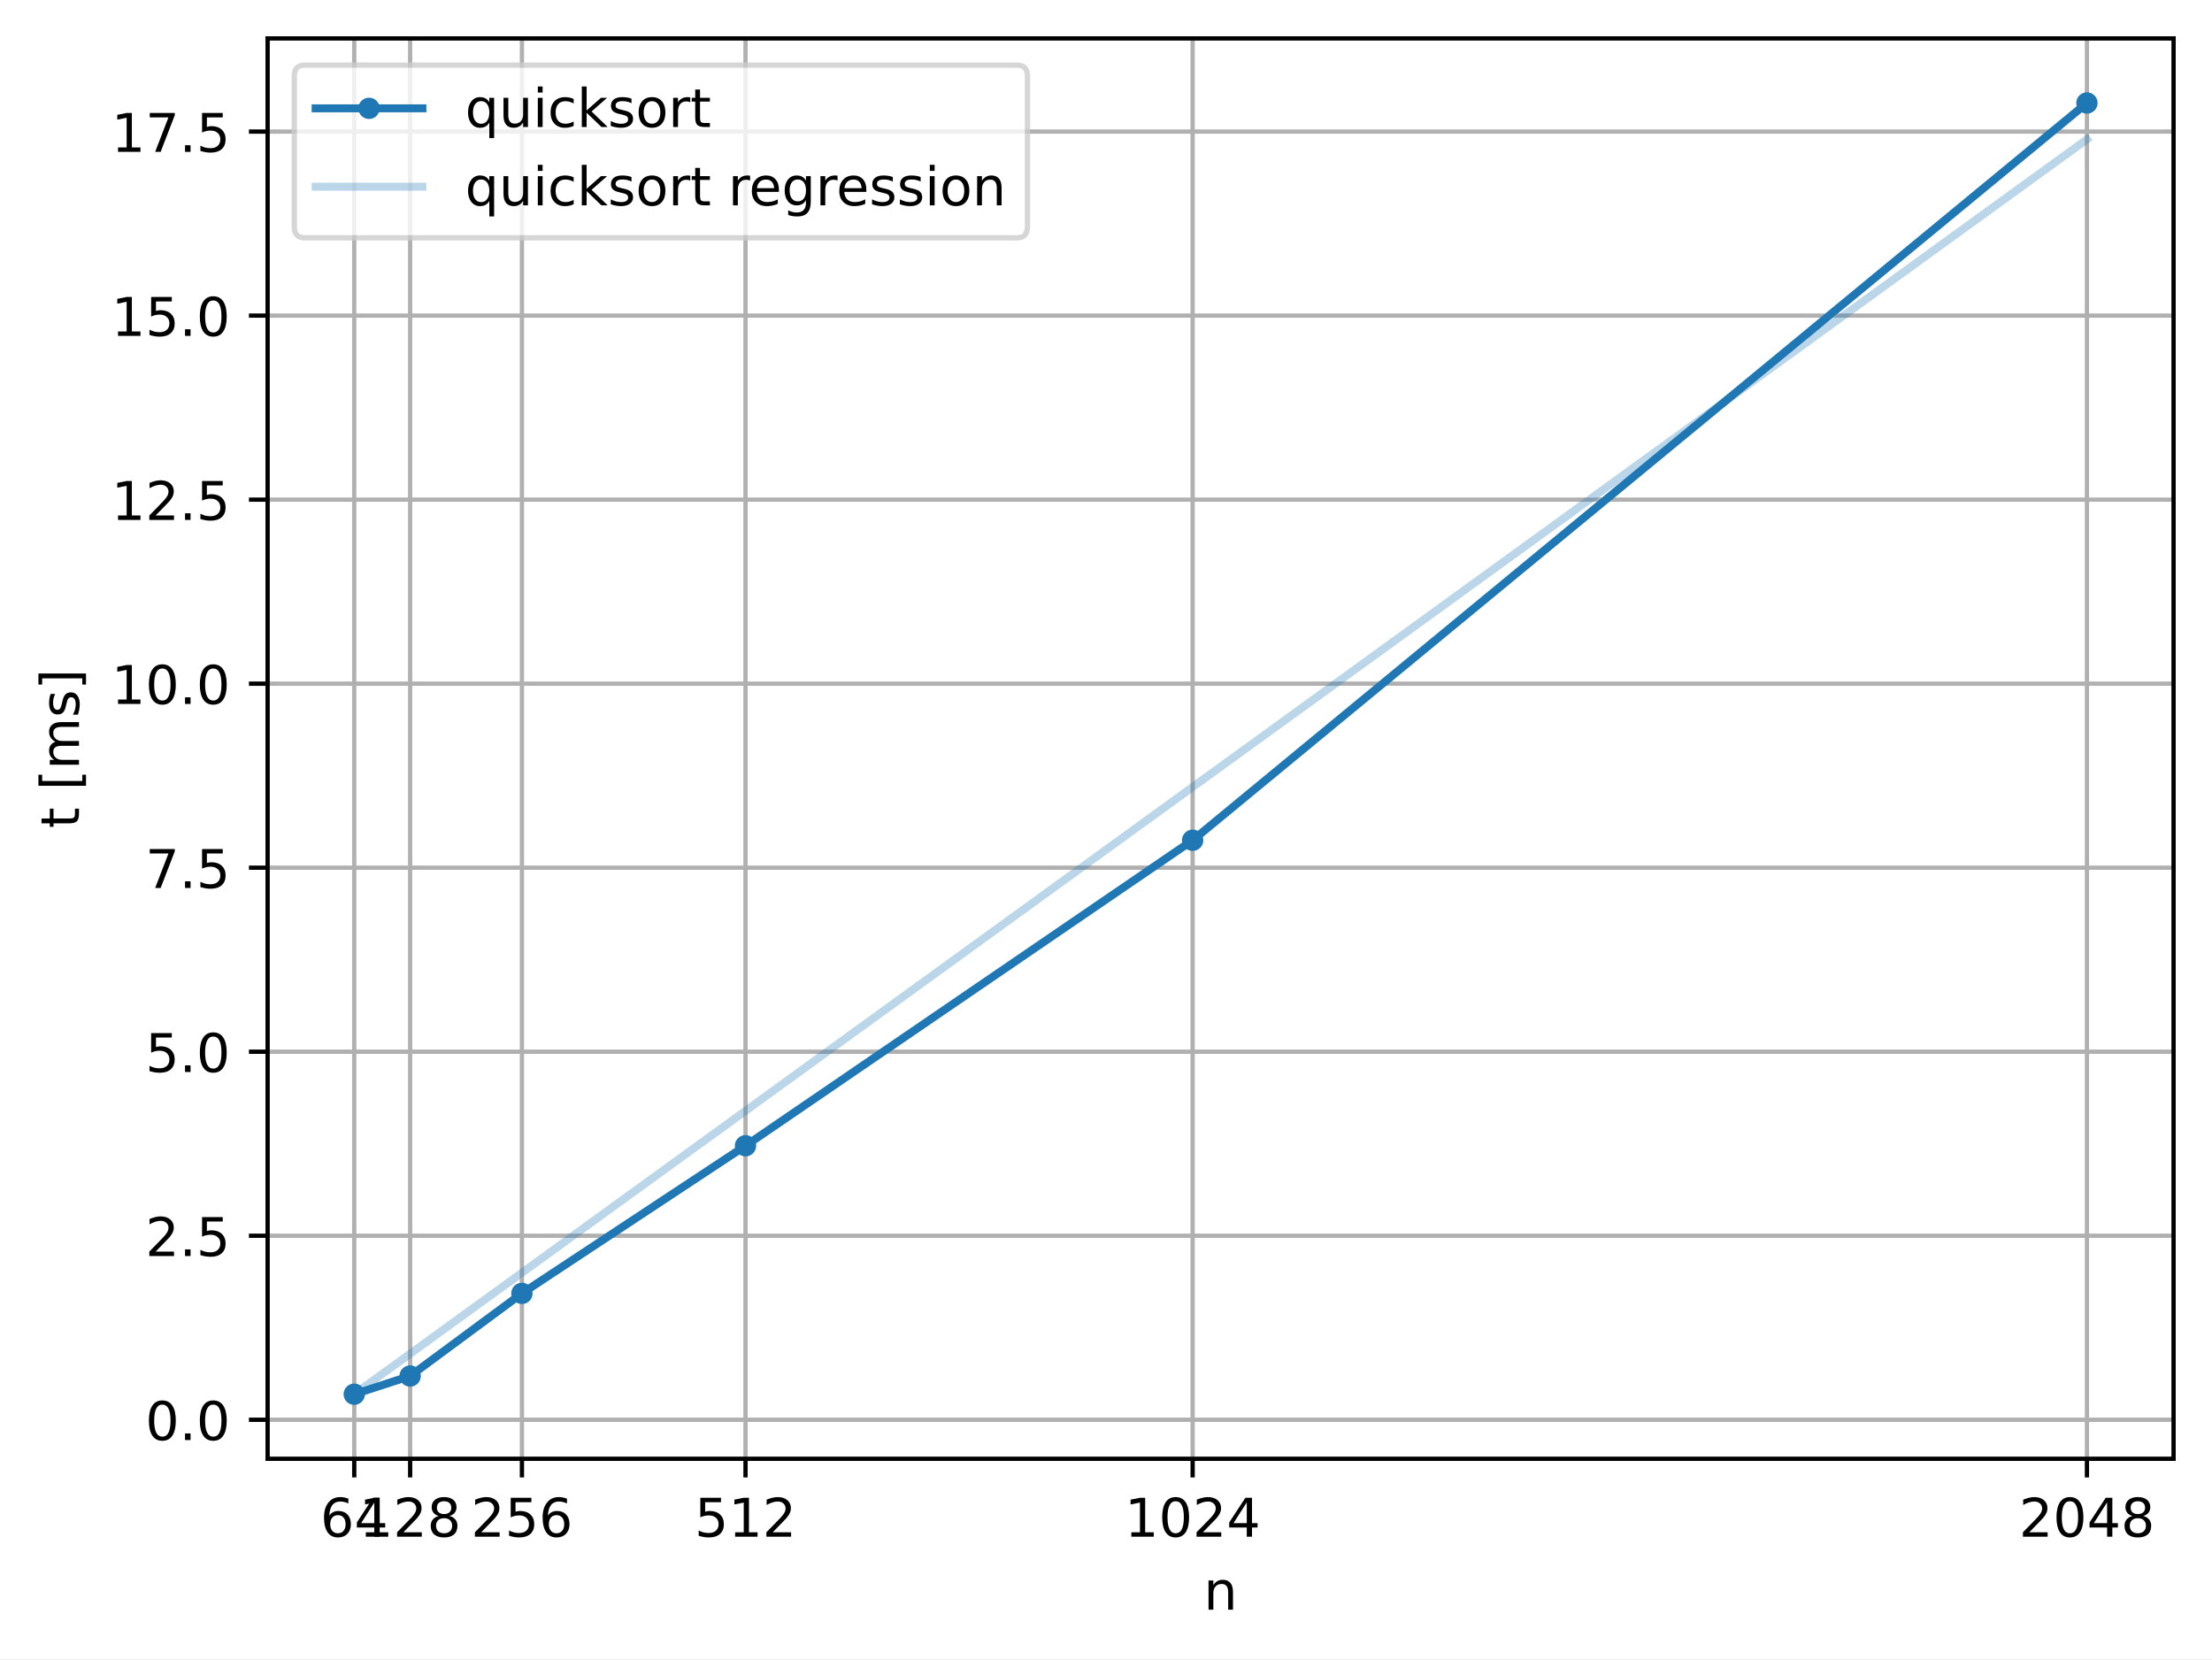
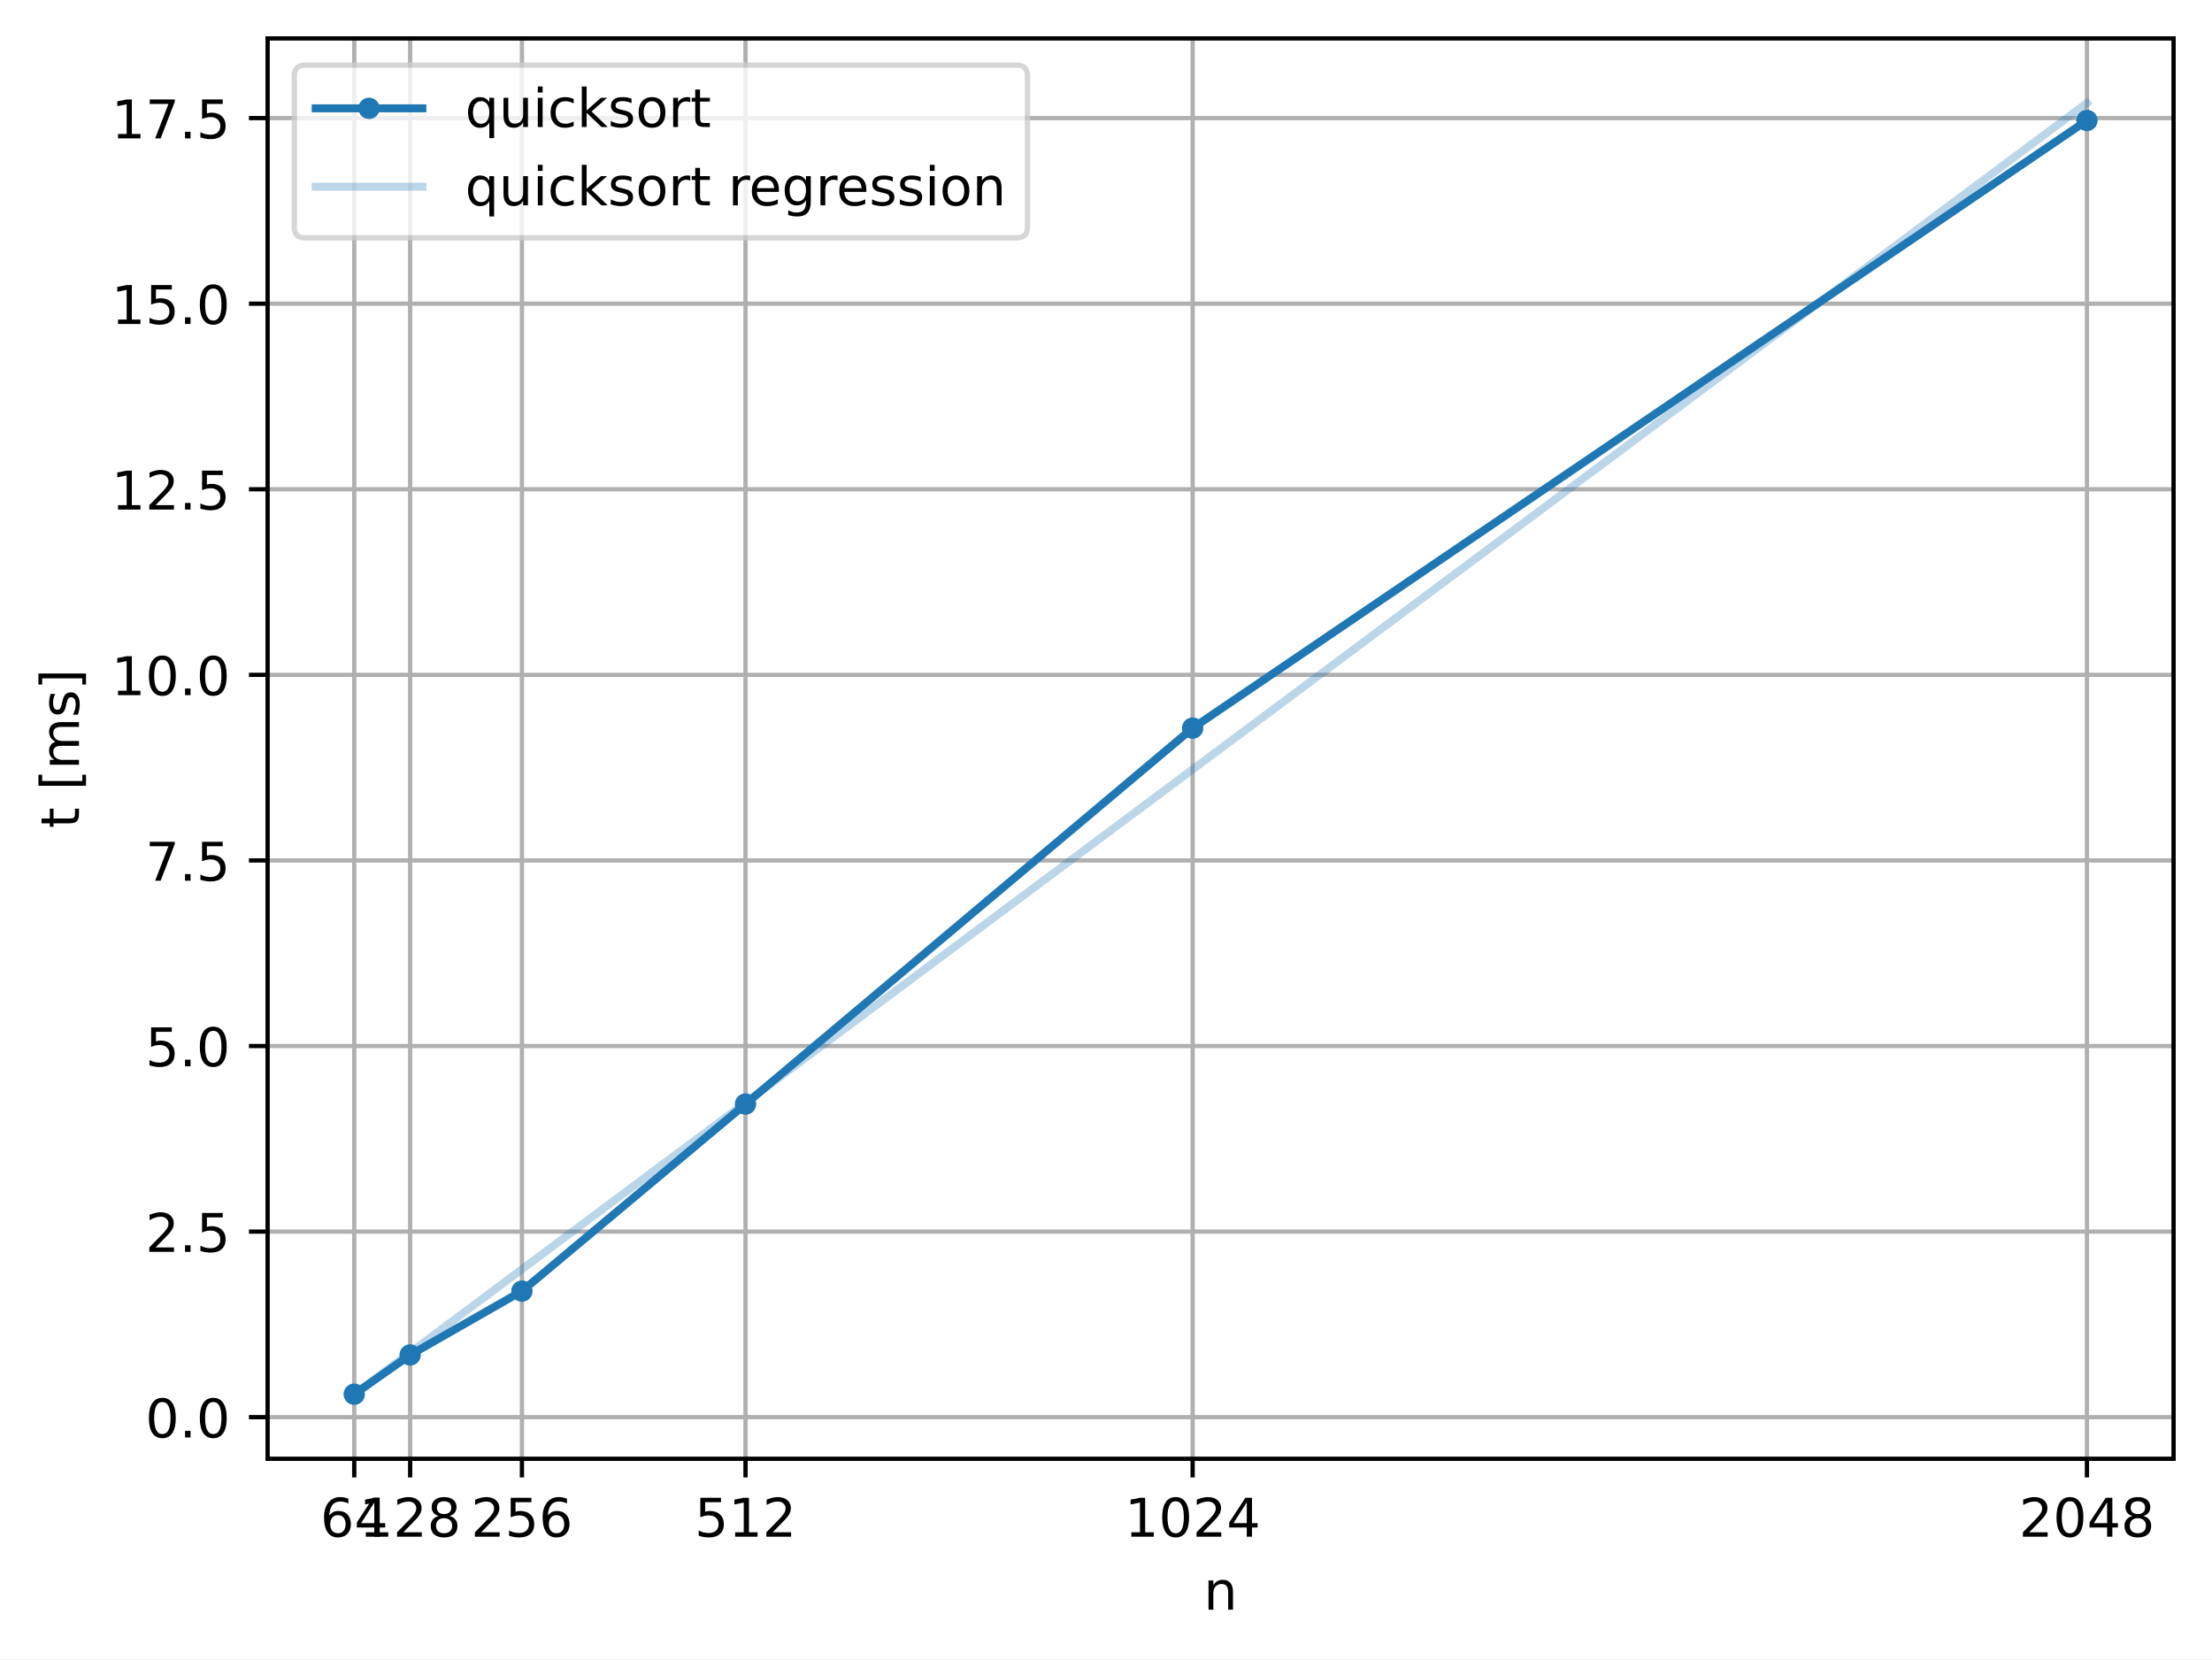
<svg xmlns="http://www.w3.org/2000/svg" xmlns:xlink="http://www.w3.org/1999/xlink" width="414.464pt" height="310.868pt" viewBox="0 0 414.464 310.868" version="1.1">
  <defs>
    <style type="text/css">*{stroke-linejoin: round; stroke-linecap: butt}</style>
  </defs>
  <g id="figure_1">
    <g id="patch_1">
      <path d="M 0 310.868  L 414.464 310.868  L 414.464 0  L 0 0  z " style="fill: #ffffff" />
    </g>
    <g id="axes_1">
      <g id="patch_2">
        <path d="M 50.144 273.312  L 407.264 273.312  L 407.264 7.2  L 50.144 7.2  z " style="fill: #ffffff" />
      </g>
      <g id="matplotlib.axis_1">
        <g id="xtick_1">
          <g id="line2d_1">
-             <path d="M 66.376 273.312  L 66.376 7.2  " clip-path="url(#p3345e42acf)" style="fill: none; stroke: #b0b0b0; stroke-width: 0.8; stroke-linecap: square" />
+             <path d="M 66.376 273.312  L 66.376 7.2  " clip-path="url(#p542476398e)" style="fill: none; stroke: #b0b0b0; stroke-width: 0.8; stroke-linecap: square" />
          </g>
          <g id="line2d_2">
            <defs>
-               <path id="m6597f5a14f" d="M 0 0  L 0 3.5  " style="stroke: #000000; stroke-width: 0.8" />
-             </defs>
-             <g>
-               <use xlink:href="#m6597f5a14f" x="66.376" y="273.312" style="stroke: #000000; stroke-width: 0.8" />
+               <path id="m79e275b2fa" d="M 0 0  L 0 3.5  " style="stroke: #000000; stroke-width: 0.8" />
+             </defs>
+             <g>
+               <use xlink:href="#m79e275b2fa" x="66.376" y="273.312" style="stroke: #000000; stroke-width: 0.8" />
            </g>
          </g>
          <g id="text_1">
            <g transform="translate(60.01398 287.9104) scale(0.1 -0.1)">
              <defs>
                <path id="DejaVuSans-36" d="M 2113 2584  Q 1688 2584 1439 2293  Q 1191 2003 1191 1497  Q 1191 994 1439 701  Q 1688 409 2113 409  Q 2538 409 2786 701  Q 3034 994 3034 1497  Q 3034 2003 2786 2293  Q 2538 2584 2113 2584  z M 3366 4563  L 3366 3988  Q 3128 4100 2886 4159  Q 2644 4219 2406 4219  Q 1781 4219 1451 3797  Q 1122 3375 1075 2522  Q 1259 2794 1537 2939  Q 1816 3084 2150 3084  Q 2853 3084 3261 2657  Q 3669 2231 3669 1497  Q 3669 778 3244 343  Q 2819 -91 2113 -91  Q 1303 -91 875 529  Q 447 1150 447 2328  Q 447 3434 972 4092  Q 1497 4750 2381 4750  Q 2619 4750 2861 4703  Q 3103 4656 3366 4563  z " transform="scale(0.015625)" />
                <path id="DejaVuSans-34" d="M 2419 4116  L 825 1625  L 2419 1625  L 2419 4116  z M 2253 4666  L 3047 4666  L 3047 1625  L 3713 1625  L 3713 1100  L 3047 1100  L 3047 0  L 2419 0  L 2419 1100  L 313 1100  L 313 1709  L 2253 4666  z " transform="scale(0.015625)" />
              </defs>
              <use xlink:href="#DejaVuSans-36" />
              <use xlink:href="#DejaVuSans-34" transform="translate(63.62305 0)" />
            </g>
          </g>
        </g>
        <g id="xtick_2">
          <g id="line2d_3">
-             <path d="M 76.849 273.312  L 76.849 7.2  " clip-path="url(#p3345e42acf)" style="fill: none; stroke: #b0b0b0; stroke-width: 0.8; stroke-linecap: square" />
+             <path d="M 76.849 273.312  L 76.849 7.2  " clip-path="url(#p542476398e)" style="fill: none; stroke: #b0b0b0; stroke-width: 0.8; stroke-linecap: square" />
          </g>
          <g id="line2d_4">
            <g>
-               <use xlink:href="#m6597f5a14f" x="76.849" y="273.312" style="stroke: #000000; stroke-width: 0.8" />
+               <use xlink:href="#m79e275b2fa" x="76.849" y="273.312" style="stroke: #000000; stroke-width: 0.8" />
            </g>
          </g>
          <g id="text_2">
            <g transform="translate(67.30545 287.9104) scale(0.1 -0.1)">
              <defs>
                <path id="DejaVuSans-31" d="M 794 531  L 1825 531  L 1825 4091  L 703 3866  L 703 4441  L 1819 4666  L 2450 4666  L 2450 531  L 3481 531  L 3481 0  L 794 0  L 794 531  z " transform="scale(0.015625)" />
                <path id="DejaVuSans-32" d="M 1228 531  L 3431 531  L 3431 0  L 469 0  L 469 531  Q 828 903 1448 1529  Q 2069 2156 2228 2338  Q 2531 2678 2651 2914  Q 2772 3150 2772 3378  Q 2772 3750 2511 3984  Q 2250 4219 1831 4219  Q 1534 4219 1204 4116  Q 875 4013 500 3803  L 500 4441  Q 881 4594 1212 4672  Q 1544 4750 1819 4750  Q 2544 4750 2975 4387  Q 3406 4025 3406 3419  Q 3406 3131 3298 2873  Q 3191 2616 2906 2266  Q 2828 2175 2409 1742  Q 1991 1309 1228 531  z " transform="scale(0.015625)" />
                <path id="DejaVuSans-38" d="M 2034 2216  Q 1584 2216 1326 1975  Q 1069 1734 1069 1313  Q 1069 891 1326 650  Q 1584 409 2034 409  Q 2484 409 2743 651  Q 3003 894 3003 1313  Q 3003 1734 2745 1975  Q 2488 2216 2034 2216  z M 1403 2484  Q 997 2584 770 2862  Q 544 3141 544 3541  Q 544 4100 942 4425  Q 1341 4750 2034 4750  Q 2731 4750 3128 4425  Q 3525 4100 3525 3541  Q 3525 3141 3298 2862  Q 3072 2584 2669 2484  Q 3125 2378 3379 2068  Q 3634 1759 3634 1313  Q 3634 634 3220 271  Q 2806 -91 2034 -91  Q 1263 -91 848 271  Q 434 634 434 1313  Q 434 1759 690 2068  Q 947 2378 1403 2484  z M 1172 3481  Q 1172 3119 1398 2916  Q 1625 2713 2034 2713  Q 2441 2713 2670 2916  Q 2900 3119 2900 3481  Q 2900 3844 2670 4047  Q 2441 4250 2034 4250  Q 1625 4250 1398 4047  Q 1172 3844 1172 3481  z " transform="scale(0.015625)" />
              </defs>
              <use xlink:href="#DejaVuSans-31" />
              <use xlink:href="#DejaVuSans-32" transform="translate(63.62305 0)" />
              <use xlink:href="#DejaVuSans-38" transform="translate(127.2461 0)" />
            </g>
          </g>
        </g>
        <g id="xtick_3">
          <g id="line2d_5">
-             <path d="M 97.795 273.312  L 97.795 7.2  " clip-path="url(#p3345e42acf)" style="fill: none; stroke: #b0b0b0; stroke-width: 0.8; stroke-linecap: square" />
+             <path d="M 97.795 273.312  L 97.795 7.2  " clip-path="url(#p542476398e)" style="fill: none; stroke: #b0b0b0; stroke-width: 0.8; stroke-linecap: square" />
          </g>
          <g id="line2d_6">
            <g>
-               <use xlink:href="#m6597f5a14f" x="97.795" y="273.312" style="stroke: #000000; stroke-width: 0.8" />
+               <use xlink:href="#m79e275b2fa" x="97.795" y="273.312" style="stroke: #000000; stroke-width: 0.8" />
            </g>
          </g>
          <g id="text_3">
            <g transform="translate(88.25091 287.9104) scale(0.1 -0.1)">
              <defs>
                <path id="DejaVuSans-35" d="M 691 4666  L 3169 4666  L 3169 4134  L 1269 4134  L 1269 2991  Q 1406 3038 1543 3061  Q 1681 3084 1819 3084  Q 2600 3084 3056 2656  Q 3513 2228 3513 1497  Q 3513 744 3044 326  Q 2575 -91 1722 -91  Q 1428 -91 1123 -41  Q 819 9 494 109  L 494 744  Q 775 591 1075 516  Q 1375 441 1709 441  Q 2250 441 2565 725  Q 2881 1009 2881 1497  Q 2881 1984 2565 2268  Q 2250 2553 1709 2553  Q 1456 2553 1204 2497  Q 953 2441 691 2322  L 691 4666  z " transform="scale(0.015625)" />
              </defs>
              <use xlink:href="#DejaVuSans-32" />
              <use xlink:href="#DejaVuSans-35" transform="translate(63.62305 0)" />
              <use xlink:href="#DejaVuSans-36" transform="translate(127.2461 0)" />
            </g>
          </g>
        </g>
        <g id="xtick_4">
          <g id="line2d_7">
-             <path d="M 139.686 273.312  L 139.686 7.2  " clip-path="url(#p3345e42acf)" style="fill: none; stroke: #b0b0b0; stroke-width: 0.8; stroke-linecap: square" />
+             <path d="M 139.686 273.312  L 139.686 7.2  " clip-path="url(#p542476398e)" style="fill: none; stroke: #b0b0b0; stroke-width: 0.8; stroke-linecap: square" />
          </g>
          <g id="line2d_8">
            <g>
-               <use xlink:href="#m6597f5a14f" x="139.686" y="273.312" style="stroke: #000000; stroke-width: 0.8" />
+               <use xlink:href="#m79e275b2fa" x="139.686" y="273.312" style="stroke: #000000; stroke-width: 0.8" />
            </g>
          </g>
          <g id="text_4">
            <g transform="translate(130.1418 287.9104) scale(0.1 -0.1)">
              <use xlink:href="#DejaVuSans-35" />
              <use xlink:href="#DejaVuSans-31" transform="translate(63.62305 0)" />
              <use xlink:href="#DejaVuSans-32" transform="translate(127.2461 0)" />
            </g>
          </g>
        </g>
        <g id="xtick_5">
          <g id="line2d_9">
-             <path d="M 223.467 273.312  L 223.467 7.2  " clip-path="url(#p3345e42acf)" style="fill: none; stroke: #b0b0b0; stroke-width: 0.8; stroke-linecap: square" />
+             <path d="M 223.467 273.312  L 223.467 7.2  " clip-path="url(#p542476398e)" style="fill: none; stroke: #b0b0b0; stroke-width: 0.8; stroke-linecap: square" />
          </g>
          <g id="line2d_10">
            <g>
-               <use xlink:href="#m6597f5a14f" x="223.467" y="273.312" style="stroke: #000000; stroke-width: 0.8" />
+               <use xlink:href="#m79e275b2fa" x="223.467" y="273.312" style="stroke: #000000; stroke-width: 0.8" />
            </g>
          </g>
          <g id="text_5">
            <g transform="translate(210.7424 287.9104) scale(0.1 -0.1)">
              <defs>
                <path id="DejaVuSans-30" d="M 2034 4250  Q 1547 4250 1301 3770  Q 1056 3291 1056 2328  Q 1056 1369 1301 889  Q 1547 409 2034 409  Q 2525 409 2770 889  Q 3016 1369 3016 2328  Q 3016 3291 2770 3770  Q 2525 4250 2034 4250  z M 2034 4750  Q 2819 4750 3233 4129  Q 3647 3509 3647 2328  Q 3647 1150 3233 529  Q 2819 -91 2034 -91  Q 1250 -91 836 529  Q 422 1150 422 2328  Q 422 3509 836 4129  Q 1250 4750 2034 4750  z " transform="scale(0.015625)" />
              </defs>
              <use xlink:href="#DejaVuSans-31" />
              <use xlink:href="#DejaVuSans-30" transform="translate(63.62305 0)" />
              <use xlink:href="#DejaVuSans-32" transform="translate(127.2461 0)" />
              <use xlink:href="#DejaVuSans-34" transform="translate(190.8691 0)" />
            </g>
          </g>
        </g>
        <g id="xtick_6">
          <g id="line2d_11">
-             <path d="M 391.031 273.312  L 391.031 7.2  " clip-path="url(#p3345e42acf)" style="fill: none; stroke: #b0b0b0; stroke-width: 0.8; stroke-linecap: square" />
+             <path d="M 391.031 273.312  L 391.031 7.2  " clip-path="url(#p542476398e)" style="fill: none; stroke: #b0b0b0; stroke-width: 0.8; stroke-linecap: square" />
          </g>
          <g id="line2d_12">
            <g>
-               <use xlink:href="#m6597f5a14f" x="391.031" y="273.312" style="stroke: #000000; stroke-width: 0.8" />
+               <use xlink:href="#m79e275b2fa" x="391.031" y="273.312" style="stroke: #000000; stroke-width: 0.8" />
            </g>
          </g>
          <g id="text_6">
            <g transform="translate(378.306 287.9104) scale(0.1 -0.1)">
              <use xlink:href="#DejaVuSans-32" />
              <use xlink:href="#DejaVuSans-30" transform="translate(63.62305 0)" />
              <use xlink:href="#DejaVuSans-34" transform="translate(127.2461 0)" />
              <use xlink:href="#DejaVuSans-38" transform="translate(190.8691 0)" />
            </g>
          </g>
        </g>
        <g id="text_7">
          <g transform="translate(225.535 301.5886) scale(0.1 -0.1)">
            <defs>
              <path id="DejaVuSans-6e" d="M 3513 2113  L 3513 0  L 2938 0  L 2938 2094  Q 2938 2591 2744 2837  Q 2550 3084 2163 3084  Q 1697 3084 1428 2787  Q 1159 2491 1159 1978  L 1159 0  L 581 0  L 581 3500  L 1159 3500  L 1159 2956  Q 1366 3272 1645 3428  Q 1925 3584 2291 3584  Q 2894 3584 3203 3211  Q 3513 2838 3513 2113  z " transform="scale(0.015625)" />
            </defs>
            <use xlink:href="#DejaVuSans-6e" />
          </g>
        </g>
      </g>
      <g id="matplotlib.axis_2">
        <g id="ytick_1">
          <g id="line2d_13">
-             <path d="M 50.144 266.004  L 407.264 266.004  " clip-path="url(#p3345e42acf)" style="fill: none; stroke: #b0b0b0; stroke-width: 0.8; stroke-linecap: square" />
+             <path d="M 50.144 265.518  L 407.264 265.518  " clip-path="url(#p542476398e)" style="fill: none; stroke: #b0b0b0; stroke-width: 0.8; stroke-linecap: square" />
          </g>
          <g id="line2d_14">
            <defs>
-               <path id="m1e05cb093e" d="M 0 0  L -3.5 0  " style="stroke: #000000; stroke-width: 0.8" />
-             </defs>
-             <g>
-               <use xlink:href="#m1e05cb093e" x="50.144" y="266.004" style="stroke: #000000; stroke-width: 0.8" />
+               <path id="m59baf9d65c" d="M 0 0  L -3.5 0  " style="stroke: #000000; stroke-width: 0.8" />
+             </defs>
+             <g>
+               <use xlink:href="#m59baf9d65c" x="50.144" y="265.518" style="stroke: #000000; stroke-width: 0.8" />
            </g>
          </g>
          <g id="text_8">
-             <g transform="translate(27.24063 269.8036) scale(0.1 -0.1)">
+             <g transform="translate(27.24063 269.3168) scale(0.1 -0.1)">
              <defs>
                <path id="DejaVuSans-2e" d="M 684 794  L 1344 794  L 1344 0  L 684 0  L 684 794  z " transform="scale(0.015625)" />
              </defs>
              <use xlink:href="#DejaVuSans-30" />
              <use xlink:href="#DejaVuSans-2e" transform="translate(63.62305 0)" />
              <use xlink:href="#DejaVuSans-30" transform="translate(95.41016 0)" />
            </g>
          </g>
        </g>
        <g id="ytick_2">
          <g id="line2d_15">
-             <path d="M 50.144 231.526  L 407.264 231.526  " clip-path="url(#p3345e42acf)" style="fill: none; stroke: #b0b0b0; stroke-width: 0.8; stroke-linecap: square" />
+             <path d="M 50.144 230.748  L 407.264 230.748  " clip-path="url(#p542476398e)" style="fill: none; stroke: #b0b0b0; stroke-width: 0.8; stroke-linecap: square" />
          </g>
          <g id="line2d_16">
            <g>
-               <use xlink:href="#m1e05cb093e" x="50.144" y="231.526" style="stroke: #000000; stroke-width: 0.8" />
+               <use xlink:href="#m59baf9d65c" x="50.144" y="230.748" style="stroke: #000000; stroke-width: 0.8" />
            </g>
          </g>
          <g id="text_9">
-             <g transform="translate(27.24063 235.325) scale(0.1 -0.1)">
+             <g transform="translate(27.24063 234.547) scale(0.1 -0.1)">
              <use xlink:href="#DejaVuSans-32" />
              <use xlink:href="#DejaVuSans-2e" transform="translate(63.62305 0)" />
              <use xlink:href="#DejaVuSans-35" transform="translate(95.41016 0)" />
            </g>
          </g>
        </g>
        <g id="ytick_3">
          <g id="line2d_17">
-             <path d="M 50.144 197.047  L 407.264 197.047  " clip-path="url(#p3345e42acf)" style="fill: none; stroke: #b0b0b0; stroke-width: 0.8; stroke-linecap: square" />
+             <path d="M 50.144 195.978  L 407.264 195.978  " clip-path="url(#p542476398e)" style="fill: none; stroke: #b0b0b0; stroke-width: 0.8; stroke-linecap: square" />
          </g>
          <g id="line2d_18">
            <g>
-               <use xlink:href="#m1e05cb093e" x="50.144" y="197.047" style="stroke: #000000; stroke-width: 0.8" />
+               <use xlink:href="#m59baf9d65c" x="50.144" y="195.978" style="stroke: #000000; stroke-width: 0.8" />
            </g>
          </g>
          <g id="text_10">
-             <g transform="translate(27.24063 200.8464) scale(0.1 -0.1)">
+             <g transform="translate(27.24063 199.7772) scale(0.1 -0.1)">
              <use xlink:href="#DejaVuSans-35" />
              <use xlink:href="#DejaVuSans-2e" transform="translate(63.62305 0)" />
              <use xlink:href="#DejaVuSans-30" transform="translate(95.41016 0)" />
            </g>
          </g>
        </g>
        <g id="ytick_4">
          <g id="line2d_19">
-             <path d="M 50.144 162.569  L 407.264 162.569  " clip-path="url(#p3345e42acf)" style="fill: none; stroke: #b0b0b0; stroke-width: 0.8; stroke-linecap: square" />
+             <path d="M 50.144 161.208  L 407.264 161.208  " clip-path="url(#p542476398e)" style="fill: none; stroke: #b0b0b0; stroke-width: 0.8; stroke-linecap: square" />
          </g>
          <g id="line2d_20">
            <g>
-               <use xlink:href="#m1e05cb093e" x="50.144" y="162.569" style="stroke: #000000; stroke-width: 0.8" />
+               <use xlink:href="#m59baf9d65c" x="50.144" y="161.208" style="stroke: #000000; stroke-width: 0.8" />
            </g>
          </g>
          <g id="text_11">
-             <g transform="translate(27.24063 166.3677) scale(0.1 -0.1)">
+             <g transform="translate(27.24063 165.0074) scale(0.1 -0.1)">
              <defs>
                <path id="DejaVuSans-37" d="M 525 4666  L 3525 4666  L 3525 4397  L 1831 0  L 1172 0  L 2766 4134  L 525 4134  L 525 4666  z " transform="scale(0.015625)" />
              </defs>
              <use xlink:href="#DejaVuSans-37" />
              <use xlink:href="#DejaVuSans-2e" transform="translate(63.62305 0)" />
              <use xlink:href="#DejaVuSans-35" transform="translate(95.41016 0)" />
            </g>
          </g>
        </g>
        <g id="ytick_5">
          <g id="line2d_21">
-             <path d="M 50.144 128.09  L 407.264 128.09  " clip-path="url(#p3345e42acf)" style="fill: none; stroke: #b0b0b0; stroke-width: 0.8; stroke-linecap: square" />
+             <path d="M 50.144 126.438  L 407.264 126.438  " clip-path="url(#p542476398e)" style="fill: none; stroke: #b0b0b0; stroke-width: 0.8; stroke-linecap: square" />
          </g>
          <g id="line2d_22">
            <g>
-               <use xlink:href="#m1e05cb093e" x="50.144" y="128.09" style="stroke: #000000; stroke-width: 0.8" />
+               <use xlink:href="#m59baf9d65c" x="50.144" y="126.438" style="stroke: #000000; stroke-width: 0.8" />
            </g>
          </g>
          <g id="text_12">
-             <g transform="translate(20.87813 131.8891) scale(0.1 -0.1)">
+             <g transform="translate(20.87813 130.2376) scale(0.1 -0.1)">
              <use xlink:href="#DejaVuSans-31" />
              <use xlink:href="#DejaVuSans-30" transform="translate(63.62305 0)" />
              <use xlink:href="#DejaVuSans-2e" transform="translate(127.2461 0)" />
              <use xlink:href="#DejaVuSans-30" transform="translate(159.0332 0)" />
            </g>
          </g>
        </g>
        <g id="ytick_6">
          <g id="line2d_23">
-             <path d="M 50.144 93.611  L 407.264 93.611  " clip-path="url(#p3345e42acf)" style="fill: none; stroke: #b0b0b0; stroke-width: 0.8; stroke-linecap: square" />
+             <path d="M 50.144 91.669  L 407.264 91.669  " clip-path="url(#p542476398e)" style="fill: none; stroke: #b0b0b0; stroke-width: 0.8; stroke-linecap: square" />
          </g>
          <g id="line2d_24">
            <g>
-               <use xlink:href="#m1e05cb093e" x="50.144" y="93.611" style="stroke: #000000; stroke-width: 0.8" />
+               <use xlink:href="#m59baf9d65c" x="50.144" y="91.669" style="stroke: #000000; stroke-width: 0.8" />
            </g>
          </g>
          <g id="text_13">
-             <g transform="translate(20.87813 97.41046) scale(0.1 -0.1)">
+             <g transform="translate(20.87813 95.46785) scale(0.1 -0.1)">
              <use xlink:href="#DejaVuSans-31" />
              <use xlink:href="#DejaVuSans-32" transform="translate(63.62305 0)" />
              <use xlink:href="#DejaVuSans-2e" transform="translate(127.2461 0)" />
              <use xlink:href="#DejaVuSans-35" transform="translate(159.0332 0)" />
            </g>
          </g>
        </g>
        <g id="ytick_7">
          <g id="line2d_25">
-             <path d="M 50.144 59.133  L 407.264 59.133  " clip-path="url(#p3345e42acf)" style="fill: none; stroke: #b0b0b0; stroke-width: 0.8; stroke-linecap: square" />
+             <path d="M 50.144 56.899  L 407.264 56.899  " clip-path="url(#p542476398e)" style="fill: none; stroke: #b0b0b0; stroke-width: 0.8; stroke-linecap: square" />
          </g>
          <g id="line2d_26">
            <g>
-               <use xlink:href="#m1e05cb093e" x="50.144" y="59.133" style="stroke: #000000; stroke-width: 0.8" />
+               <use xlink:href="#m59baf9d65c" x="50.144" y="56.899" style="stroke: #000000; stroke-width: 0.8" />
            </g>
          </g>
          <g id="text_14">
-             <g transform="translate(20.87813 62.93183) scale(0.1 -0.1)">
+             <g transform="translate(20.87813 60.69806) scale(0.1 -0.1)">
              <use xlink:href="#DejaVuSans-31" />
              <use xlink:href="#DejaVuSans-35" transform="translate(63.62305 0)" />
              <use xlink:href="#DejaVuSans-2e" transform="translate(127.2461 0)" />
              <use xlink:href="#DejaVuSans-30" transform="translate(159.0332 0)" />
            </g>
          </g>
        </g>
        <g id="ytick_8">
          <g id="line2d_27">
-             <path d="M 50.144 24.654  L 407.264 24.654  " clip-path="url(#p3345e42acf)" style="fill: none; stroke: #b0b0b0; stroke-width: 0.8; stroke-linecap: square" />
+             <path d="M 50.144 22.129  L 407.264 22.129  " clip-path="url(#p542476398e)" style="fill: none; stroke: #b0b0b0; stroke-width: 0.8; stroke-linecap: square" />
          </g>
          <g id="line2d_28">
            <g>
-               <use xlink:href="#m1e05cb093e" x="50.144" y="24.654" style="stroke: #000000; stroke-width: 0.8" />
+               <use xlink:href="#m59baf9d65c" x="50.144" y="22.129" style="stroke: #000000; stroke-width: 0.8" />
            </g>
          </g>
          <g id="text_15">
-             <g transform="translate(20.87813 28.4532) scale(0.1 -0.1)">
+             <g transform="translate(20.87813 25.92826) scale(0.1 -0.1)">
              <use xlink:href="#DejaVuSans-31" />
              <use xlink:href="#DejaVuSans-37" transform="translate(63.62305 0)" />
              <use xlink:href="#DejaVuSans-2e" transform="translate(127.2461 0)" />
              <use xlink:href="#DejaVuSans-35" transform="translate(159.0332 0)" />
            </g>
          </g>
        </g>
        <g id="text_16">
          <g transform="translate(14.79844 155.1818) rotate(-90) scale(0.1 -0.1)">
            <defs>
              <path id="DejaVuSans-74" d="M 1172 4494  L 1172 3500  L 2356 3500  L 2356 3053  L 1172 3053  L 1172 1153  Q 1172 725 1289 603  Q 1406 481 1766 481  L 2356 481  L 2356 0  L 1766 0  Q 1100 0 847 248  Q 594 497 594 1153  L 594 3053  L 172 3053  L 172 3500  L 594 3500  L 594 4494  L 1172 4494  z " transform="scale(0.015625)" />
              <path id="DejaVuSans-20" transform="scale(0.015625)" />
              <path id="DejaVuSans-5b" d="M 550 4863  L 1875 4863  L 1875 4416  L 1125 4416  L 1125 -397  L 1875 -397  L 1875 -844  L 550 -844  L 550 4863  z " transform="scale(0.015625)" />
              <path id="DejaVuSans-6d" d="M 3328 2828  Q 3544 3216 3844 3400  Q 4144 3584 4550 3584  Q 5097 3584 5394 3201  Q 5691 2819 5691 2113  L 5691 0  L 5113 0  L 5113 2094  Q 5113 2597 4934 2840  Q 4756 3084 4391 3084  Q 3944 3084 3684 2787  Q 3425 2491 3425 1978  L 3425 0  L 2847 0  L 2847 2094  Q 2847 2600 2669 2842  Q 2491 3084 2119 3084  Q 1678 3084 1418 2786  Q 1159 2488 1159 1978  L 1159 0  L 581 0  L 581 3500  L 1159 3500  L 1159 2956  Q 1356 3278 1631 3431  Q 1906 3584 2284 3584  Q 2666 3584 2933 3390  Q 3200 3197 3328 2828  z " transform="scale(0.015625)" />
              <path id="DejaVuSans-73" d="M 2834 3397  L 2834 2853  Q 2591 2978 2328 3040  Q 2066 3103 1784 3103  Q 1356 3103 1142 2972  Q 928 2841 928 2578  Q 928 2378 1081 2264  Q 1234 2150 1697 2047  L 1894 2003  Q 2506 1872 2764 1633  Q 3022 1394 3022 966  Q 3022 478 2636 193  Q 2250 -91 1575 -91  Q 1294 -91 989 -36  Q 684 19 347 128  L 347 722  Q 666 556 975 473  Q 1284 391 1588 391  Q 1994 391 2212 530  Q 2431 669 2431 922  Q 2431 1156 2273 1281  Q 2116 1406 1581 1522  L 1381 1569  Q 847 1681 609 1914  Q 372 2147 372 2553  Q 372 3047 722 3315  Q 1072 3584 1716 3584  Q 2034 3584 2315 3537  Q 2597 3491 2834 3397  z " transform="scale(0.015625)" />
              <path id="DejaVuSans-5d" d="M 1947 4863  L 1947 -844  L 622 -844  L 622 -397  L 1369 -397  L 1369 4416  L 622 4416  L 622 4863  L 1947 4863  z " transform="scale(0.015625)" />
            </defs>
            <use xlink:href="#DejaVuSans-74" />
            <use xlink:href="#DejaVuSans-20" transform="translate(39.20898 0)" />
            <use xlink:href="#DejaVuSans-5b" transform="translate(70.99609 0)" />
            <use xlink:href="#DejaVuSans-6d" transform="translate(110.0098 0)" />
            <use xlink:href="#DejaVuSans-73" transform="translate(207.4219 0)" />
            <use xlink:href="#DejaVuSans-5d" transform="translate(259.5215 0)" />
          </g>
        </g>
      </g>
      <g id="line2d_29">
-         <path d="M 66.376 261.216  L 76.849 257.805  L 97.795 242.324  L 139.686 214.663  L 223.467 157.426  L 391.031 19.296  " clip-path="url(#p3345e42acf)" style="fill: none; stroke: #1f77b4; stroke-width: 1.5; stroke-linecap: square" />
+         <path d="M 66.376 261.216  L 76.849 253.86  L 97.795 241.9  L 139.686 206.855  L 223.467 136.418  L 391.031 22.57  " clip-path="url(#p542476398e)" style="fill: none; stroke: #1f77b4; stroke-width: 1.5; stroke-linecap: square" />
        <defs>
-           <path id="m39065092ae" d="M 0 1.5  C 0.398 1.5 0.779 1.342 1.061 1.061  C 1.342 0.779 1.5 0.398 1.5 0  C 1.5 -0.398 1.342 -0.779 1.061 -1.061  C 0.779 -1.342 0.398 -1.5 0 -1.5  C -0.398 -1.5 -0.779 -1.342 -1.061 -1.061  C -1.342 -0.779 -1.5 -0.398 -1.5 0  C -1.5 0.398 -1.342 0.779 -1.061 1.061  C -0.779 1.342 -0.398 1.5 0 1.5  z " style="stroke: #1f77b4" />
+           <path id="m0fcfea0145" d="M 0 1.5  C 0.398 1.5 0.779 1.342 1.061 1.061  C 1.342 0.779 1.5 0.398 1.5 0  C 1.5 -0.398 1.342 -0.779 1.061 -1.061  C 0.779 -1.342 0.398 -1.5 0 -1.5  C -0.398 -1.5 -0.779 -1.342 -1.061 -1.061  C -1.342 -0.779 -1.5 -0.398 -1.5 0  C -1.5 0.398 -1.342 0.779 -1.061 1.061  C -0.779 1.342 -0.398 1.5 0 1.5  z " style="stroke: #1f77b4" />
        </defs>
-         <g clip-path="url(#p3345e42acf)">
-           <use xlink:href="#m39065092ae" x="66.376" y="261.216" style="fill: #1f77b4; stroke: #1f77b4" />
-           <use xlink:href="#m39065092ae" x="76.849" y="257.805" style="fill: #1f77b4; stroke: #1f77b4" />
-           <use xlink:href="#m39065092ae" x="97.795" y="242.324" style="fill: #1f77b4; stroke: #1f77b4" />
-           <use xlink:href="#m39065092ae" x="139.686" y="214.663" style="fill: #1f77b4; stroke: #1f77b4" />
-           <use xlink:href="#m39065092ae" x="223.467" y="157.426" style="fill: #1f77b4; stroke: #1f77b4" />
-           <use xlink:href="#m39065092ae" x="391.031" y="19.296" style="fill: #1f77b4; stroke: #1f77b4" />
+         <g clip-path="url(#p542476398e)">
+           <use xlink:href="#m0fcfea0145" x="66.376" y="261.216" style="fill: #1f77b4; stroke: #1f77b4" />
+           <use xlink:href="#m0fcfea0145" x="76.849" y="253.86" style="fill: #1f77b4; stroke: #1f77b4" />
+           <use xlink:href="#m0fcfea0145" x="97.795" y="241.9" style="fill: #1f77b4; stroke: #1f77b4" />
+           <use xlink:href="#m0fcfea0145" x="139.686" y="206.855" style="fill: #1f77b4; stroke: #1f77b4" />
+           <use xlink:href="#m0fcfea0145" x="223.467" y="136.418" style="fill: #1f77b4; stroke: #1f77b4" />
+           <use xlink:href="#m0fcfea0145" x="391.031" y="22.57" style="fill: #1f77b4; stroke: #1f77b4" />
        </g>
      </g>
      <g id="line2d_30">
-         <path d="M 66.376 261.216  L 69.623 258.865  L 72.87 256.514  L 76.116 254.163  L 79.363 251.812  L 82.609 249.461  L 85.856 247.109  L 89.102 244.758  L 92.349 242.407  L 95.595 240.056  L 98.842 237.705  L 102.088 235.354  L 105.335 233.003  L 108.582 230.652  L 111.828 228.301  L 115.075 225.95  L 118.321 223.598  L 121.568 221.247  L 124.814 218.896  L 128.061 216.545  L 131.307 214.194  L 134.554 211.843  L 137.8 209.492  L 141.047 207.141  L 144.294 204.79  L 147.54 202.439  L 150.787 200.087  L 154.033 197.736  L 157.28 195.385  L 160.526 193.034  L 163.773 190.683  L 167.019 188.332  L 170.266 185.981  L 173.512 183.63  L 176.759 181.279  L 180.006 178.928  L 183.252 176.577  L 186.499 174.225  L 189.745 171.874  L 192.992 169.523  L 196.238 167.172  L 199.485 164.821  L 202.731 162.47  L 205.978 160.119  L 209.224 157.768  L 212.471 155.417  L 215.718 153.066  L 218.964 150.714  L 222.211 148.363  L 225.457 146.012  L 228.704 143.661  L 231.95 141.31  L 235.197 138.959  L 238.443 136.608  L 241.69 134.257  L 244.936 131.906  L 248.183 129.555  L 251.43 127.203  L 254.676 124.853  L 257.923 122.502  L 261.169 120.15  L 264.416 117.799  L 267.662 115.449  L 270.909 113.097  L 274.155 110.746  L 277.402 108.394  L 280.648 106.044  L 283.895 103.693  L 287.142 101.341  L 290.388 98.99  L 293.635 96.64  L 296.881 94.288  L 300.128 91.937  L 303.374 89.586  L 306.621 87.235  L 309.867 84.884  L 313.114 82.533  L 316.36 80.181  L 319.607 77.831  L 322.854 75.48  L 326.1 73.128  L 329.347 70.777  L 332.593 68.427  L 335.84 66.075  L 339.086 63.724  L 342.333 61.372  L 345.579 59.022  L 348.826 56.671  L 352.072 54.319  L 355.319 51.968  L 358.566 49.618  L 361.812 47.266  L 365.059 44.915  L 368.305 42.564  L 371.552 40.213  L 374.798 37.862  L 378.045 35.511  L 381.291 33.159  L 384.538 30.809  L 387.784 28.458  L 391.031 26.106  " clip-path="url(#p3345e42acf)" style="fill: none; stroke: #1f77b4; stroke-opacity: 0.3; stroke-width: 1.5; stroke-linecap: square" />
+         <path d="M 66.376 261.216  L 69.623 258.797  L 72.87 256.378  L 76.116 253.958  L 79.363 251.539  L 82.609 249.12  L 85.856 246.701  L 89.102 244.282  L 92.349 241.862  L 95.595 239.443  L 98.842 237.024  L 102.088 234.605  L 105.335 232.186  L 108.582 229.766  L 111.828 227.347  L 115.075 224.928  L 118.321 222.509  L 121.568 220.089  L 124.814 217.67  L 128.061 215.251  L 131.307 212.832  L 134.554 210.413  L 137.8 207.993  L 141.047 205.574  L 144.294 203.155  L 147.54 200.736  L 150.787 198.317  L 154.033 195.897  L 157.28 193.478  L 160.526 191.059  L 163.773 188.64  L 167.019 186.221  L 170.266 183.801  L 173.512 181.382  L 176.759 178.963  L 180.006 176.544  L 183.252 174.125  L 186.499 171.706  L 189.745 169.286  L 192.992 166.867  L 196.238 164.448  L 199.485 162.029  L 202.731 159.609  L 205.978 157.19  L 209.224 154.771  L 212.471 152.352  L 215.718 149.933  L 218.964 147.513  L 222.211 145.094  L 225.457 142.675  L 228.704 140.256  L 231.95 137.837  L 235.197 135.417  L 238.443 132.998  L 241.69 130.579  L 244.936 128.16  L 248.183 125.74  L 251.43 123.322  L 254.676 120.902  L 257.923 118.483  L 261.169 116.063  L 264.416 113.645  L 267.662 111.226  L 270.909 108.806  L 274.155 106.387  L 277.402 103.967  L 280.648 101.549  L 283.895 99.129  L 287.142 96.71  L 290.388 94.29  L 293.635 91.872  L 296.881 89.453  L 300.128 87.033  L 303.374 84.615  L 306.621 82.195  L 309.867 79.776  L 313.114 77.356  L 316.36 74.937  L 319.607 72.517  L 322.854 70.099  L 326.1 67.68  L 329.347 65.26  L 332.593 62.842  L 335.84 60.422  L 339.086 58.003  L 342.333 55.583  L 345.579 53.165  L 348.826 50.745  L 352.072 48.326  L 355.319 45.907  L 358.566 43.487  L 361.812 41.069  L 365.059 38.649  L 368.305 36.23  L 371.552 33.81  L 374.798 31.392  L 378.045 28.972  L 381.291 26.553  L 384.538 24.135  L 387.784 21.715  L 391.031 19.296  " clip-path="url(#p542476398e)" style="fill: none; stroke: #1f77b4; stroke-opacity: 0.3; stroke-width: 1.5; stroke-linecap: square" />
      </g>
      <g id="patch_3">
        <path d="M 50.144 273.312  L 50.144 7.2  " style="fill: none; stroke: #000000; stroke-width: 0.8; stroke-linejoin: miter; stroke-linecap: square" />
      </g>
      <g id="patch_4">
        <path d="M 407.264 273.312  L 407.264 7.2  " style="fill: none; stroke: #000000; stroke-width: 0.8; stroke-linejoin: miter; stroke-linecap: square" />
      </g>
      <g id="patch_5">
        <path d="M 50.144 273.312  L 407.264 273.312  " style="fill: none; stroke: #000000; stroke-width: 0.8; stroke-linejoin: miter; stroke-linecap: square" />
      </g>
      <g id="patch_6">
        <path d="M 50.144 7.2  L 407.264 7.2  " style="fill: none; stroke: #000000; stroke-width: 0.8; stroke-linejoin: miter; stroke-linecap: square" />
      </g>
      <g id="legend_1">
        <g id="patch_7">
          <path d="M 57.144 44.556  L 190.514 44.556  Q 192.514 44.556 192.514 42.556  L 192.514 14.2  Q 192.514 12.2 190.514 12.2  L 57.144 12.2  Q 55.144 12.2 55.144 14.2  L 55.144 42.556  Q 55.144 44.556 57.144 44.556  z " style="fill: #ffffff; opacity: 0.8; stroke: #cccccc; stroke-linejoin: miter" />
        </g>
        <g id="line2d_31">
          <path d="M 59.144 20.298  L 69.144 20.298  L 79.144 20.298  " style="fill: none; stroke: #1f77b4; stroke-width: 1.5; stroke-linecap: square" />
          <g>
-             <use xlink:href="#m39065092ae" x="69.144" y="20.298" style="fill: #1f77b4; stroke: #1f77b4" />
+             <use xlink:href="#m0fcfea0145" x="69.144" y="20.298" style="fill: #1f77b4; stroke: #1f77b4" />
          </g>
        </g>
        <g id="text_17">
          <g transform="translate(87.14375 23.79844) scale(0.1 -0.1)">
            <defs>
              <path id="DejaVuSans-71" d="M 947 1747  Q 947 1113 1208 752  Q 1469 391 1925 391  Q 2381 391 2643 752  Q 2906 1113 2906 1747  Q 2906 2381 2643 2742  Q 2381 3103 1925 3103  Q 1469 3103 1208 2742  Q 947 2381 947 1747  z M 2906 525  Q 2725 213 2448 61  Q 2172 -91 1784 -91  Q 1150 -91 751 415  Q 353 922 353 1747  Q 353 2572 751 3078  Q 1150 3584 1784 3584  Q 2172 3584 2448 3432  Q 2725 3281 2906 2969  L 2906 3500  L 3481 3500  L 3481 -1331  L 2906 -1331  L 2906 525  z " transform="scale(0.015625)" />
              <path id="DejaVuSans-75" d="M 544 1381  L 544 3500  L 1119 3500  L 1119 1403  Q 1119 906 1312 657  Q 1506 409 1894 409  Q 2359 409 2629 706  Q 2900 1003 2900 1516  L 2900 3500  L 3475 3500  L 3475 0  L 2900 0  L 2900 538  Q 2691 219 2414 64  Q 2138 -91 1772 -91  Q 1169 -91 856 284  Q 544 659 544 1381  z M 1991 3584  L 1991 3584  z " transform="scale(0.015625)" />
              <path id="DejaVuSans-69" d="M 603 3500  L 1178 3500  L 1178 0  L 603 0  L 603 3500  z M 603 4863  L 1178 4863  L 1178 4134  L 603 4134  L 603 4863  z " transform="scale(0.015625)" />
              <path id="DejaVuSans-63" d="M 3122 3366  L 3122 2828  Q 2878 2963 2633 3030  Q 2388 3097 2138 3097  Q 1578 3097 1268 2742  Q 959 2388 959 1747  Q 959 1106 1268 751  Q 1578 397 2138 397  Q 2388 397 2633 464  Q 2878 531 3122 666  L 3122 134  Q 2881 22 2623 -34  Q 2366 -91 2075 -91  Q 1284 -91 818 406  Q 353 903 353 1747  Q 353 2603 823 3093  Q 1294 3584 2113 3584  Q 2378 3584 2631 3529  Q 2884 3475 3122 3366  z " transform="scale(0.015625)" />
              <path id="DejaVuSans-6b" d="M 581 4863  L 1159 4863  L 1159 1991  L 2875 3500  L 3609 3500  L 1753 1863  L 3688 0  L 2938 0  L 1159 1709  L 1159 0  L 581 0  L 581 4863  z " transform="scale(0.015625)" />
              <path id="DejaVuSans-6f" d="M 1959 3097  Q 1497 3097 1228 2736  Q 959 2375 959 1747  Q 959 1119 1226 758  Q 1494 397 1959 397  Q 2419 397 2687 759  Q 2956 1122 2956 1747  Q 2956 2369 2687 2733  Q 2419 3097 1959 3097  z M 1959 3584  Q 2709 3584 3137 3096  Q 3566 2609 3566 1747  Q 3566 888 3137 398  Q 2709 -91 1959 -91  Q 1206 -91 779 398  Q 353 888 353 1747  Q 353 2609 779 3096  Q 1206 3584 1959 3584  z " transform="scale(0.015625)" />
              <path id="DejaVuSans-72" d="M 2631 2963  Q 2534 3019 2420 3045  Q 2306 3072 2169 3072  Q 1681 3072 1420 2755  Q 1159 2438 1159 1844  L 1159 0  L 581 0  L 581 3500  L 1159 3500  L 1159 2956  Q 1341 3275 1631 3429  Q 1922 3584 2338 3584  Q 2397 3584 2469 3576  Q 2541 3569 2628 3553  L 2631 2963  z " transform="scale(0.015625)" />
            </defs>
            <use xlink:href="#DejaVuSans-71" />
            <use xlink:href="#DejaVuSans-75" transform="translate(63.47656 0)" />
            <use xlink:href="#DejaVuSans-69" transform="translate(126.8555 0)" />
            <use xlink:href="#DejaVuSans-63" transform="translate(154.6387 0)" />
            <use xlink:href="#DejaVuSans-6b" transform="translate(209.6191 0)" />
            <use xlink:href="#DejaVuSans-73" transform="translate(267.5293 0)" />
            <use xlink:href="#DejaVuSans-6f" transform="translate(319.6289 0)" />
            <use xlink:href="#DejaVuSans-72" transform="translate(380.8105 0)" />
            <use xlink:href="#DejaVuSans-74" transform="translate(421.9238 0)" />
          </g>
        </g>
        <g id="line2d_32">
          <path d="M 59.144 34.977  L 69.144 34.977  L 79.144 34.977  " style="fill: none; stroke: #1f77b4; stroke-opacity: 0.3; stroke-width: 1.5; stroke-linecap: square" />
        </g>
        <g id="text_18">
          <g transform="translate(87.14375 38.47656) scale(0.1 -0.1)">
            <defs>
              <path id="DejaVuSans-65" d="M 3597 1894  L 3597 1613  L 953 1613  Q 991 1019 1311 708  Q 1631 397 2203 397  Q 2534 397 2845 478  Q 3156 559 3463 722  L 3463 178  Q 3153 47 2828 -22  Q 2503 -91 2169 -91  Q 1331 -91 842 396  Q 353 884 353 1716  Q 353 2575 817 3079  Q 1281 3584 2069 3584  Q 2775 3584 3186 3129  Q 3597 2675 3597 1894  z M 3022 2063  Q 3016 2534 2758 2815  Q 2500 3097 2075 3097  Q 1594 3097 1305 2825  Q 1016 2553 972 2059  L 3022 2063  z " transform="scale(0.015625)" />
              <path id="DejaVuSans-67" d="M 2906 1791  Q 2906 2416 2648 2759  Q 2391 3103 1925 3103  Q 1463 3103 1205 2759  Q 947 2416 947 1791  Q 947 1169 1205 825  Q 1463 481 1925 481  Q 2391 481 2648 825  Q 2906 1169 2906 1791  z M 3481 434  Q 3481 -459 3084 -895  Q 2688 -1331 1869 -1331  Q 1566 -1331 1297 -1286  Q 1028 -1241 775 -1147  L 775 -588  Q 1028 -725 1275 -790  Q 1522 -856 1778 -856  Q 2344 -856 2625 -561  Q 2906 -266 2906 331  L 2906 616  Q 2728 306 2450 153  Q 2172 0 1784 0  Q 1141 0 747 490  Q 353 981 353 1791  Q 353 2603 747 3093  Q 1141 3584 1784 3584  Q 2172 3584 2450 3431  Q 2728 3278 2906 2969  L 2906 3500  L 3481 3500  L 3481 434  z " transform="scale(0.015625)" />
            </defs>
            <use xlink:href="#DejaVuSans-71" />
            <use xlink:href="#DejaVuSans-75" transform="translate(63.47656 0)" />
            <use xlink:href="#DejaVuSans-69" transform="translate(126.8555 0)" />
            <use xlink:href="#DejaVuSans-63" transform="translate(154.6387 0)" />
            <use xlink:href="#DejaVuSans-6b" transform="translate(209.6191 0)" />
            <use xlink:href="#DejaVuSans-73" transform="translate(267.5293 0)" />
            <use xlink:href="#DejaVuSans-6f" transform="translate(319.6289 0)" />
            <use xlink:href="#DejaVuSans-72" transform="translate(380.8105 0)" />
            <use xlink:href="#DejaVuSans-74" transform="translate(421.9238 0)" />
            <use xlink:href="#DejaVuSans-20" transform="translate(461.1328 0)" />
            <use xlink:href="#DejaVuSans-72" transform="translate(492.9199 0)" />
            <use xlink:href="#DejaVuSans-65" transform="translate(531.7832 0)" />
            <use xlink:href="#DejaVuSans-67" transform="translate(593.3066 0)" />
            <use xlink:href="#DejaVuSans-72" transform="translate(656.7832 0)" />
            <use xlink:href="#DejaVuSans-65" transform="translate(695.6465 0)" />
            <use xlink:href="#DejaVuSans-73" transform="translate(757.1699 0)" />
            <use xlink:href="#DejaVuSans-73" transform="translate(809.2695 0)" />
            <use xlink:href="#DejaVuSans-69" transform="translate(861.3691 0)" />
            <use xlink:href="#DejaVuSans-6f" transform="translate(889.1523 0)" />
            <use xlink:href="#DejaVuSans-6e" transform="translate(950.334 0)" />
          </g>
        </g>
      </g>
    </g>
  </g>
  <defs>
-     <clipPath id="p3345e42acf">
+     <clipPath id="p542476398e">
      <rect x="50.144" y="7.2" width="357.12" height="266.112" />
    </clipPath>
  </defs>
</svg>
